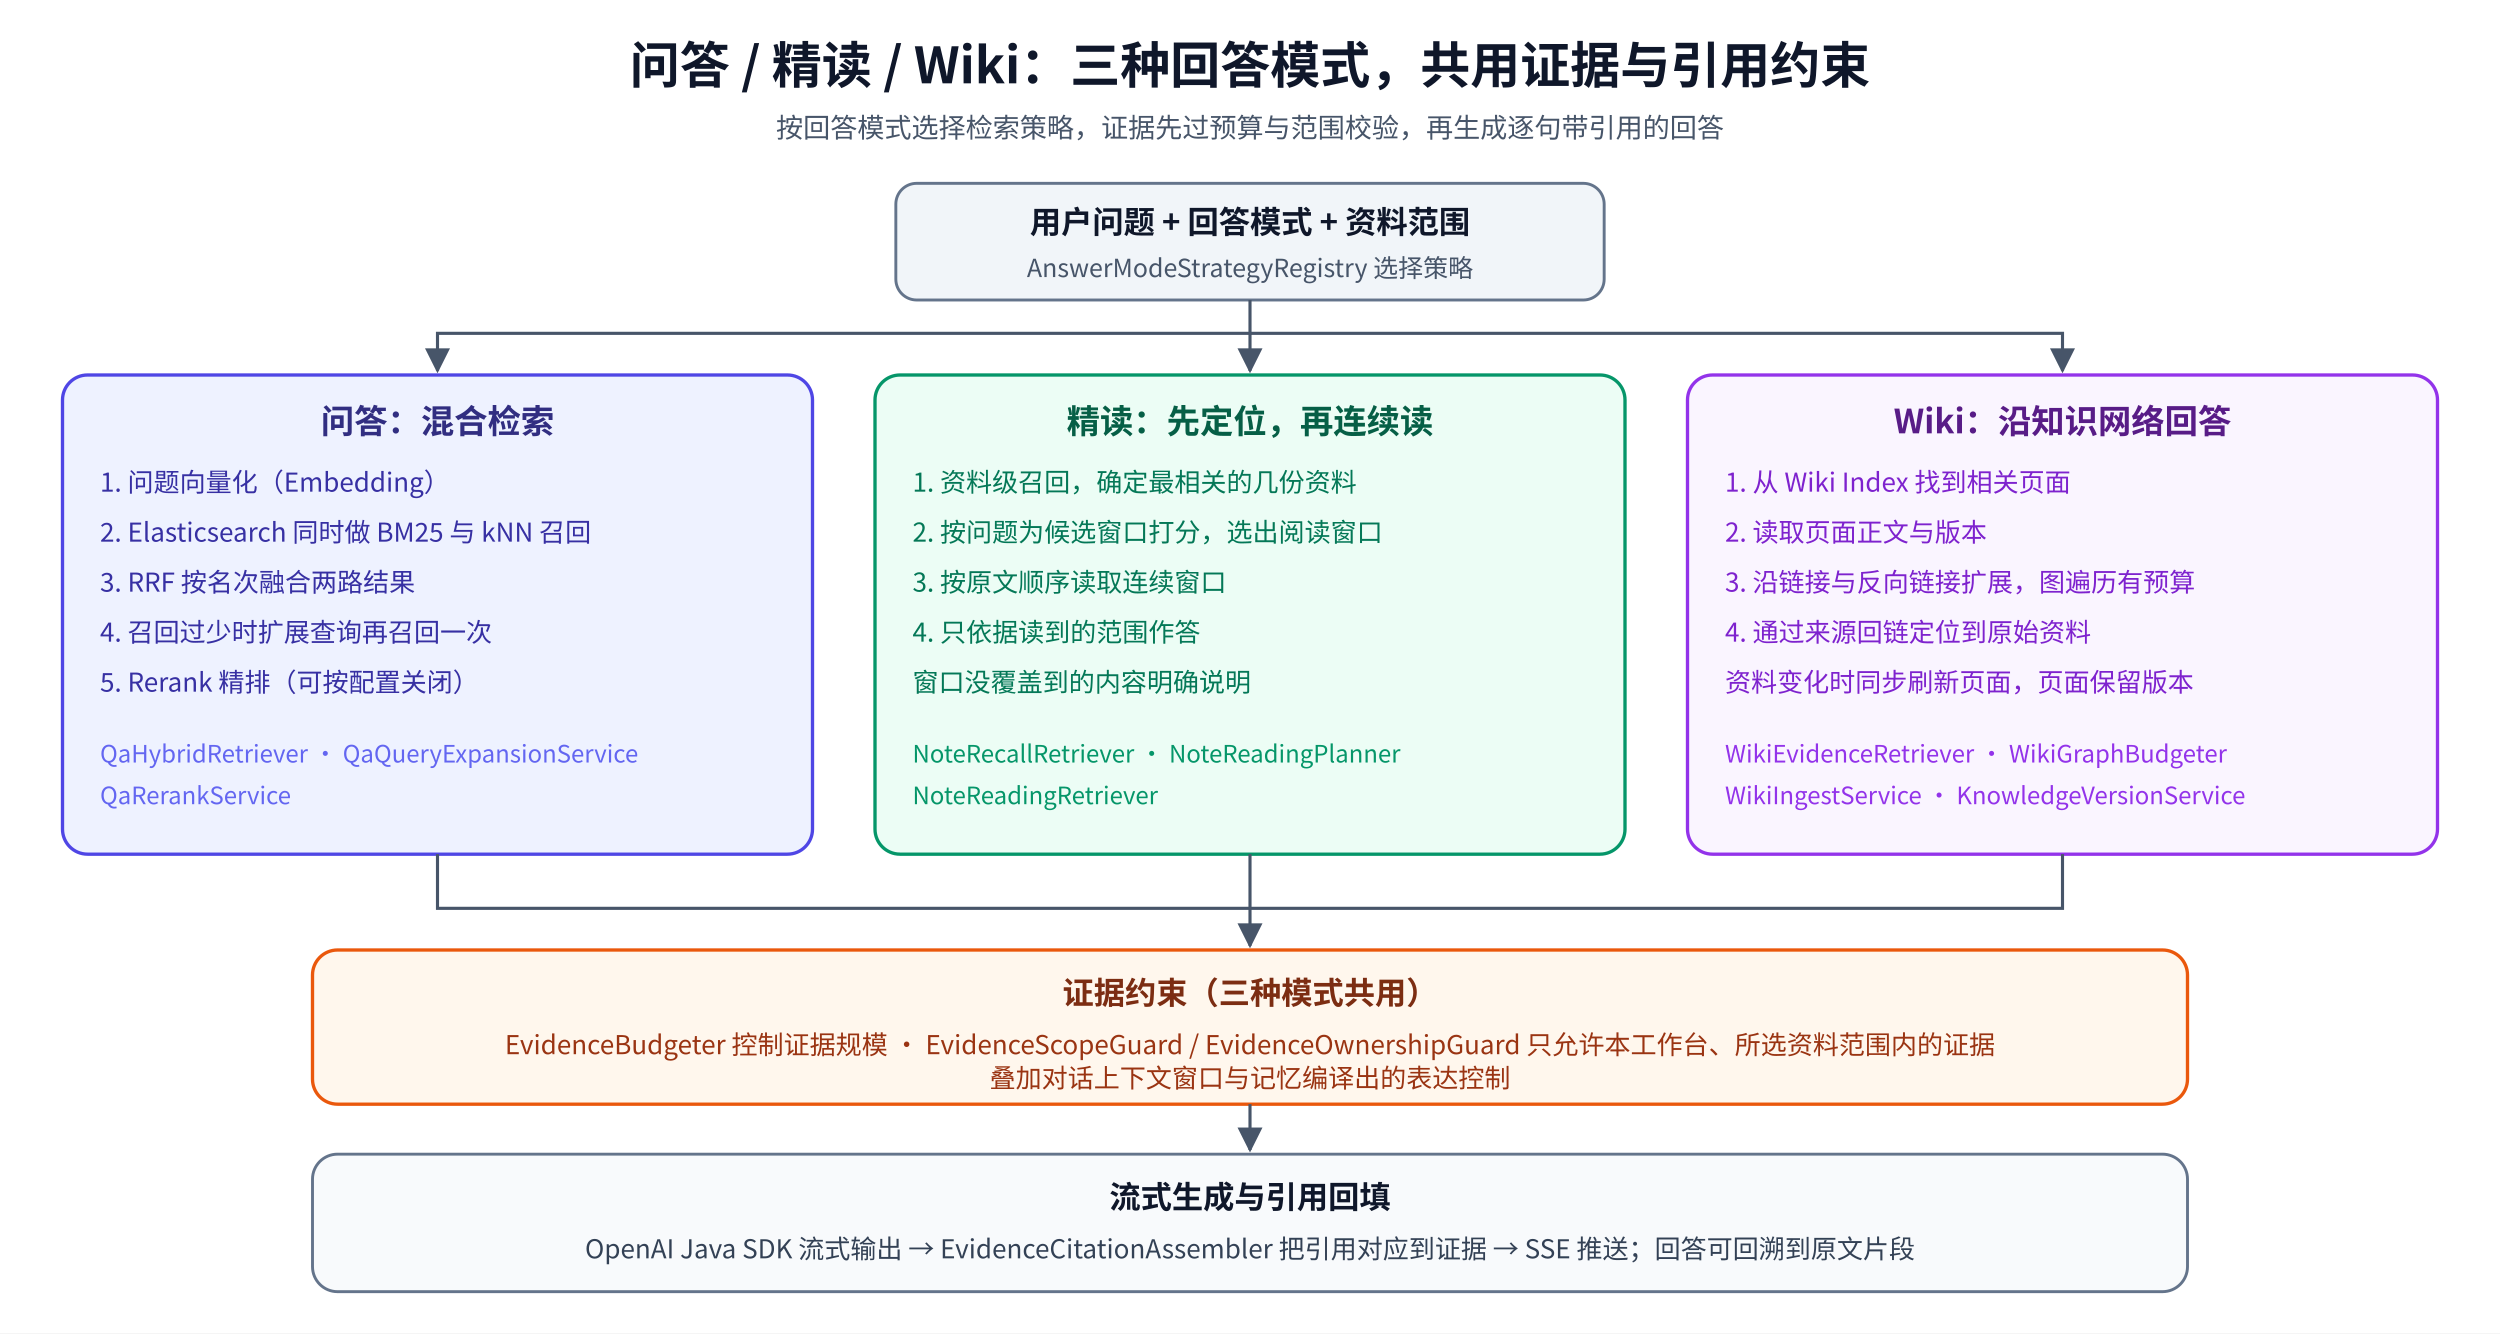
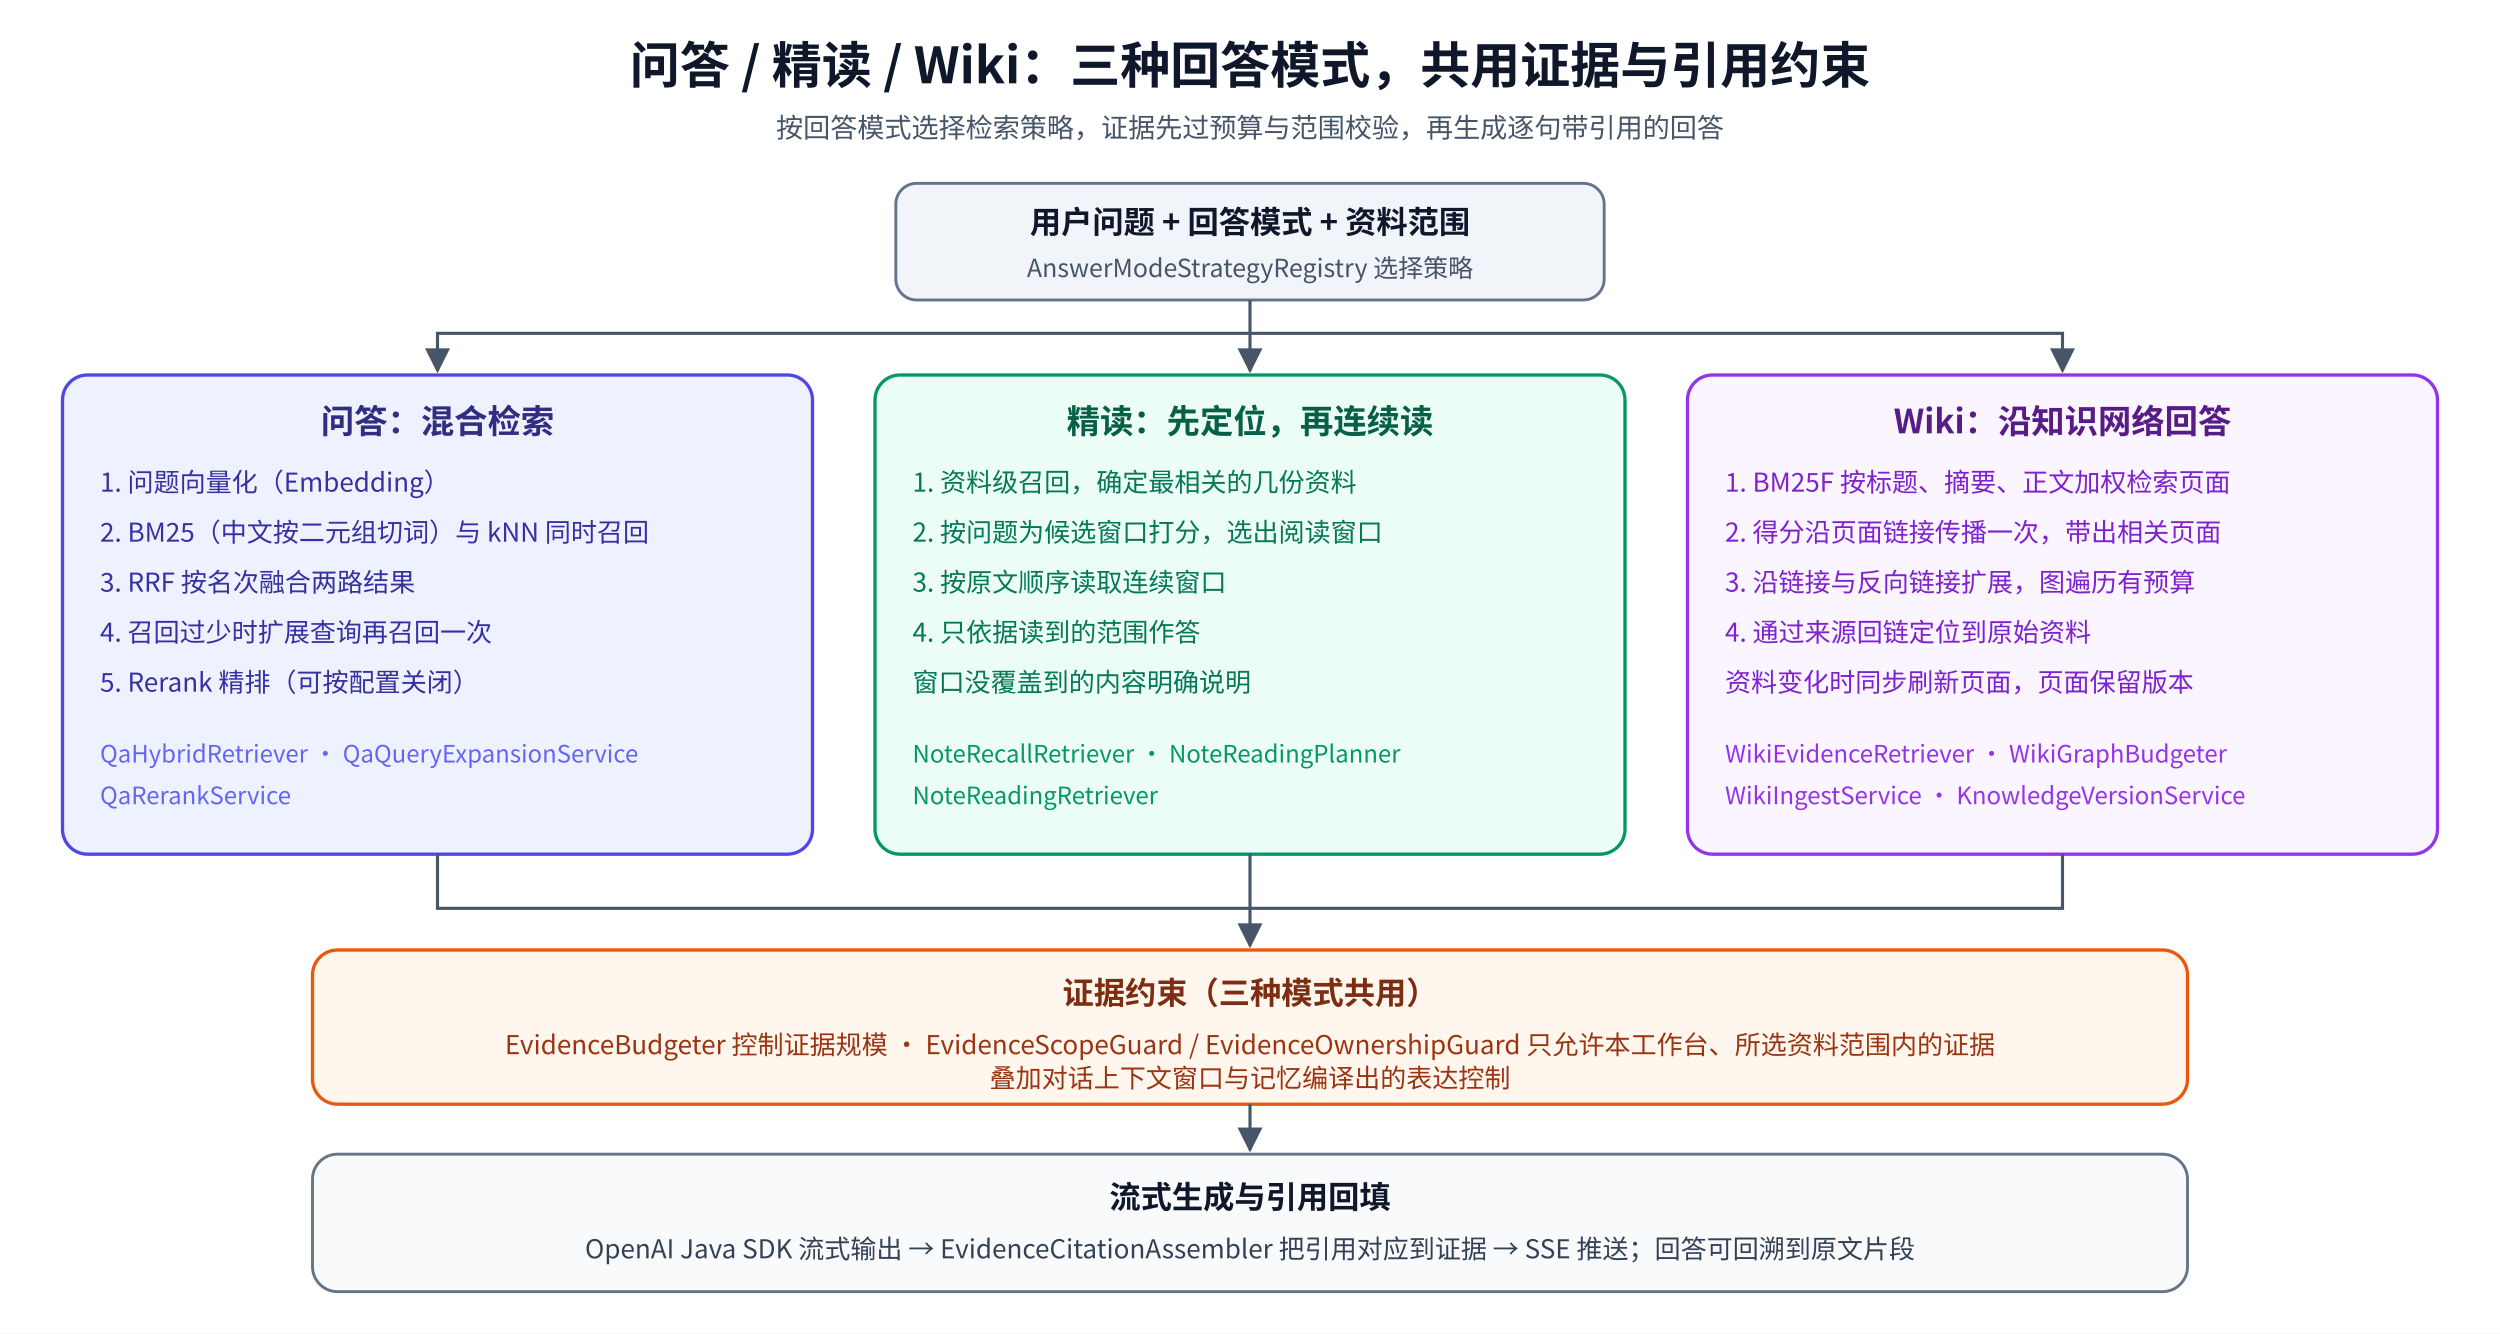
<svg xmlns="http://www.w3.org/2000/svg" viewBox="0 0 1200 640" width="1200" height="640" font-family="PingFang SC, Microsoft YaHei, Noto Sans CJK SC, Source Han Sans SC, Helvetica, Arial, sans-serif">
  <defs>
    <marker id="arrow" viewBox="0 0 10 10" refX="9" refY="5" markerWidth="8" markerHeight="8" orient="auto-start-reverse">
      <path d="M0,0 L10,5 L0,10 z" fill="#475569" />
    </marker>
  </defs>
  <rect width="1200" height="640" fill="#ffffff" />
  <text x="600" y="40" text-anchor="middle" font-size="24" font-weight="700" fill="#0f172a">问答 / 精读 / Wiki：三种回答模式，共用证据与引用约束</text>
  <text x="600" y="66" text-anchor="middle" font-size="13" fill="#475569">按回答模式选择检索策略，证据先过预算与范围校验，再生成逐句带引用的回答</text>
  <rect x="430" y="88" width="340" height="56" rx="10" fill="#f1f5f9" stroke="#64748b" stroke-width="1.4" />
  <text x="600" y="112" text-anchor="middle" font-size="15" font-weight="700" fill="#0f172a">用户问题 + 回答模式 + 资料范围</text>
  <text x="600" y="133" text-anchor="middle" font-size="12" fill="#475569">AnswerModeStrategyRegistry 选择策略</text>
  <g stroke="#475569" stroke-width="1.5" fill="none">
    <path d="M600,144 L600,160 L210,160 L210,178" marker-end="url(#arrow)" />
    <path d="M600,160 L600,178" marker-end="url(#arrow)" />
    <path d="M600,160 L990,160 L990,178" marker-end="url(#arrow)" />
  </g>
  <rect x="30" y="180" width="360" height="230" rx="12" fill="#eef2ff" stroke="#4f46e5" stroke-width="1.6" />
  <text x="210" y="208" text-anchor="middle" font-size="16" font-weight="700" fill="#312e81">问答：混合检索</text>
  <g font-size="12.5" fill="#3730a3">
    <text x="48" y="236">1. 问题向量化（Embedding）</text>
-     <text x="48" y="260">2. Elasticsearch 同时做 BM25 与 kNN 召回</text>
+     <text x="48" y="260">2. BM25（中文按二元组切词）与 kNN 同时召回</text>
    <text x="48" y="284">3. RRF 按名次融合两路结果</text>
    <text x="48" y="308">4. 召回过少时扩展查询再召回一次</text>
    <text x="48" y="332">5. Rerank 精排（可按配置关闭）</text>
  </g>
  <text x="48" y="366" font-size="11.5" fill="#6366f1">QaHybridRetriever · QaQueryExpansionService</text>
  <text x="48" y="386" font-size="11.5" fill="#6366f1">QaRerankService</text>
  <rect x="420" y="180" width="360" height="230" rx="12" fill="#ecfdf5" stroke="#059669" stroke-width="1.6" />
  <text x="600" y="208" text-anchor="middle" font-size="16" font-weight="700" fill="#065f46">精读：先定位，再连续读</text>
  <g font-size="12.5" fill="#047857">
    <text x="438" y="236">1. 资料级召回，确定最相关的几份资料</text>
    <text x="438" y="260">2. 按问题为候选窗口打分，选出阅读窗口</text>
    <text x="438" y="284">3. 按原文顺序读取连续窗口</text>
    <text x="438" y="308">4. 只依据读到的范围作答</text>
    <text x="438" y="332">   窗口没覆盖到的内容明确说明</text>
  </g>
  <text x="438" y="366" font-size="11.5" fill="#059669">NoteRecallRetriever · NoteReadingPlanner</text>
  <text x="438" y="386" font-size="11.5" fill="#059669">NoteReadingRetriever</text>
  <rect x="810" y="180" width="360" height="230" rx="12" fill="#faf5ff" stroke="#9333ea" stroke-width="1.6" />
  <text x="990" y="208" text-anchor="middle" font-size="16" font-weight="700" fill="#581c87">Wiki：沿知识网络回答</text>
  <g font-size="12.5" fill="#7e22ce">
-     <text x="828" y="236">1. 从 Wiki Index 找到相关页面</text>
-     <text x="828" y="260">2. 读取页面正文与版本</text>
+     <text x="828" y="236">1. BM25F 按标题、摘要、正文加权检索页面</text>
+     <text x="828" y="260">2. 得分沿页面链接传播一次，带出相关页面</text>
    <text x="828" y="284">3. 沿链接与反向链接扩展，图遍历有预算</text>
    <text x="828" y="308">4. 通过来源回链定位到原始资料</text>
    <text x="828" y="332">资料变化时同步刷新页面，页面保留版本</text>
  </g>
  <text x="828" y="366" font-size="11.5" fill="#9333ea">WikiEvidenceRetriever · WikiGraphBudgeter</text>
  <text x="828" y="386" font-size="11.5" fill="#9333ea">WikiIngestService · KnowledgeVersionService</text>
  <g stroke="#475569" stroke-width="1.5" fill="none">
    <path d="M210,410 L210,436 L600,436" />
    <path d="M990,410 L990,436 L600,436" />
    <path d="M600,410 L600,454" marker-end="url(#arrow)" />
  </g>
  <rect x="150" y="456" width="900" height="74" rx="12" fill="#fff7ed" stroke="#ea580c" stroke-width="1.6" />
  <text x="600" y="482" text-anchor="middle" font-size="15" font-weight="700" fill="#7c2d12">证据约束（三种模式共用）</text>
  <text x="600" y="506" text-anchor="middle" font-size="12.5" fill="#9a3412">EvidenceBudgeter 控制证据规模 · EvidenceScopeGuard / EvidenceOwnershipGuard 只允许本工作台、所选资料范围内的证据</text>
  <text x="600" y="522" text-anchor="middle" font-size="12.5" fill="#9a3412">叠加对话上下文窗口与记忆编译出的表达控制</text>
  <path d="M600,530 L600,552" stroke="#475569" stroke-width="1.5" marker-end="url(#arrow)" />
  <rect x="150" y="554" width="900" height="66" rx="12" fill="#f8fafc" stroke="#64748b" stroke-width="1.4" />
  <text x="600" y="580" text-anchor="middle" font-size="15" font-weight="700" fill="#0f172a">流式生成与引用回填</text>
  <text x="600" y="604" text-anchor="middle" font-size="12.5" fill="#334155">OpenAI Java SDK 流式输出 → EvidenceCitationAssembler 把引用对应到证据 → SSE 推送；回答可回溯到原文片段</text>
</svg>
